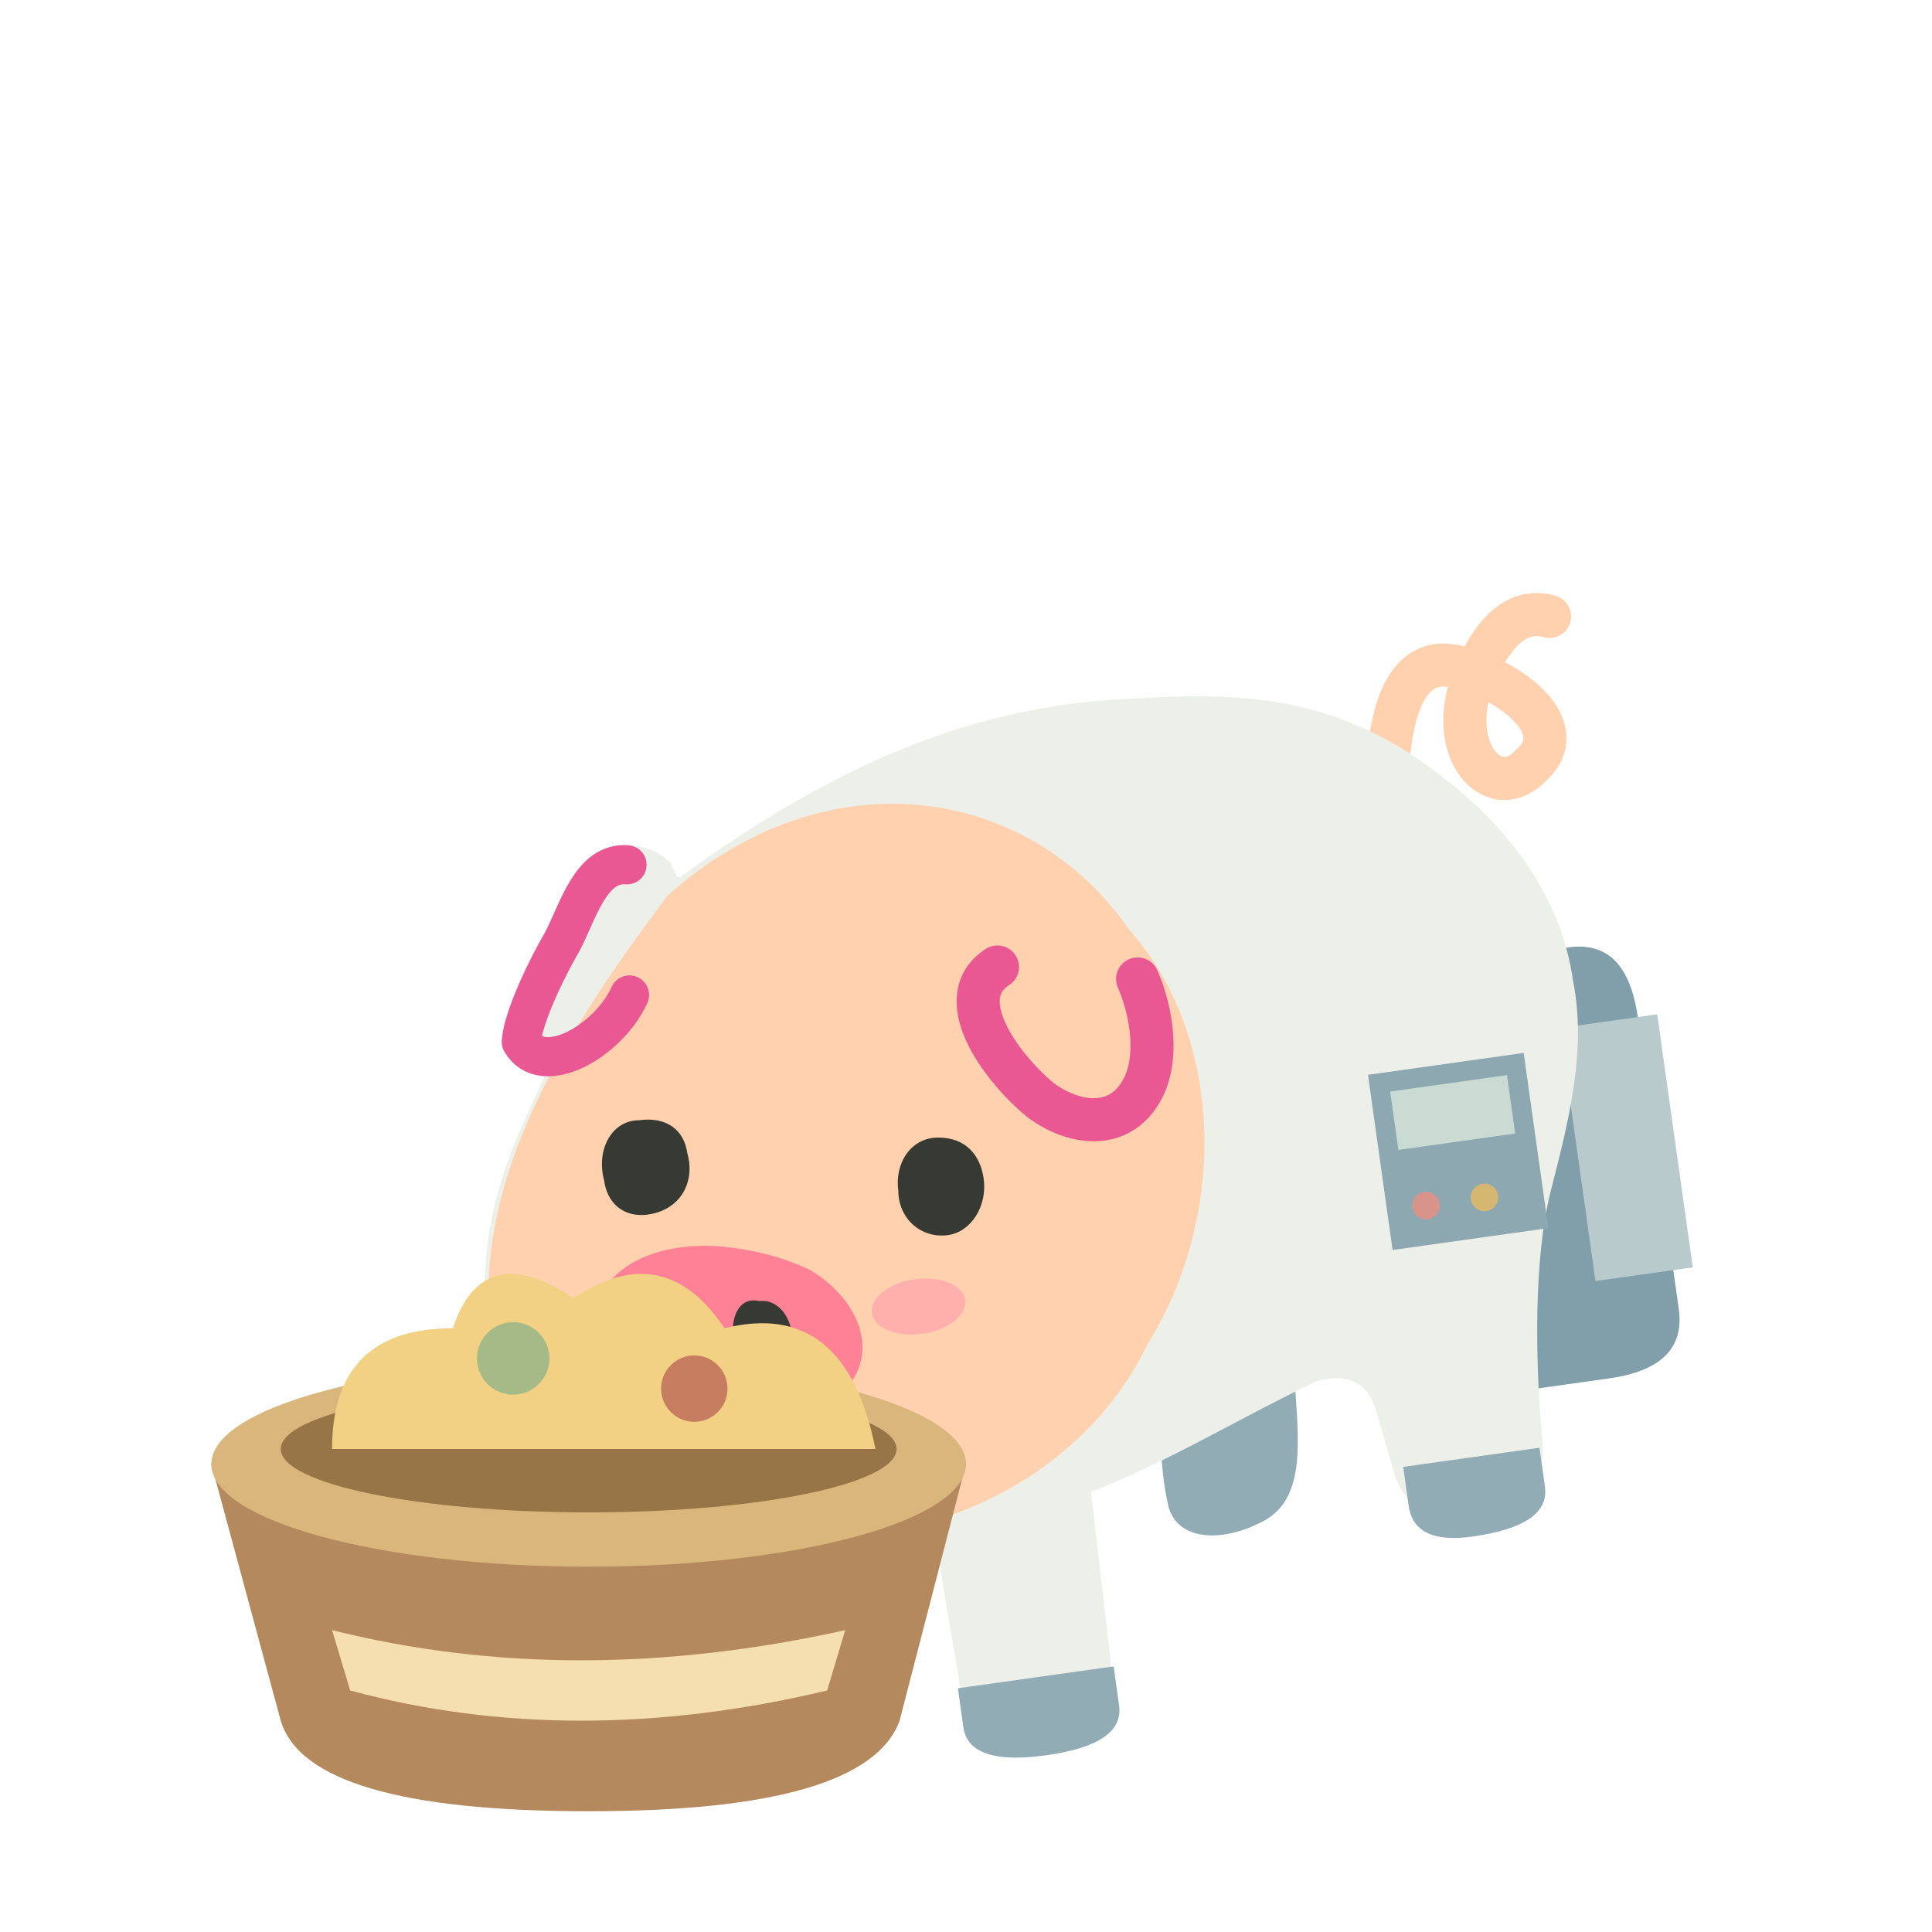
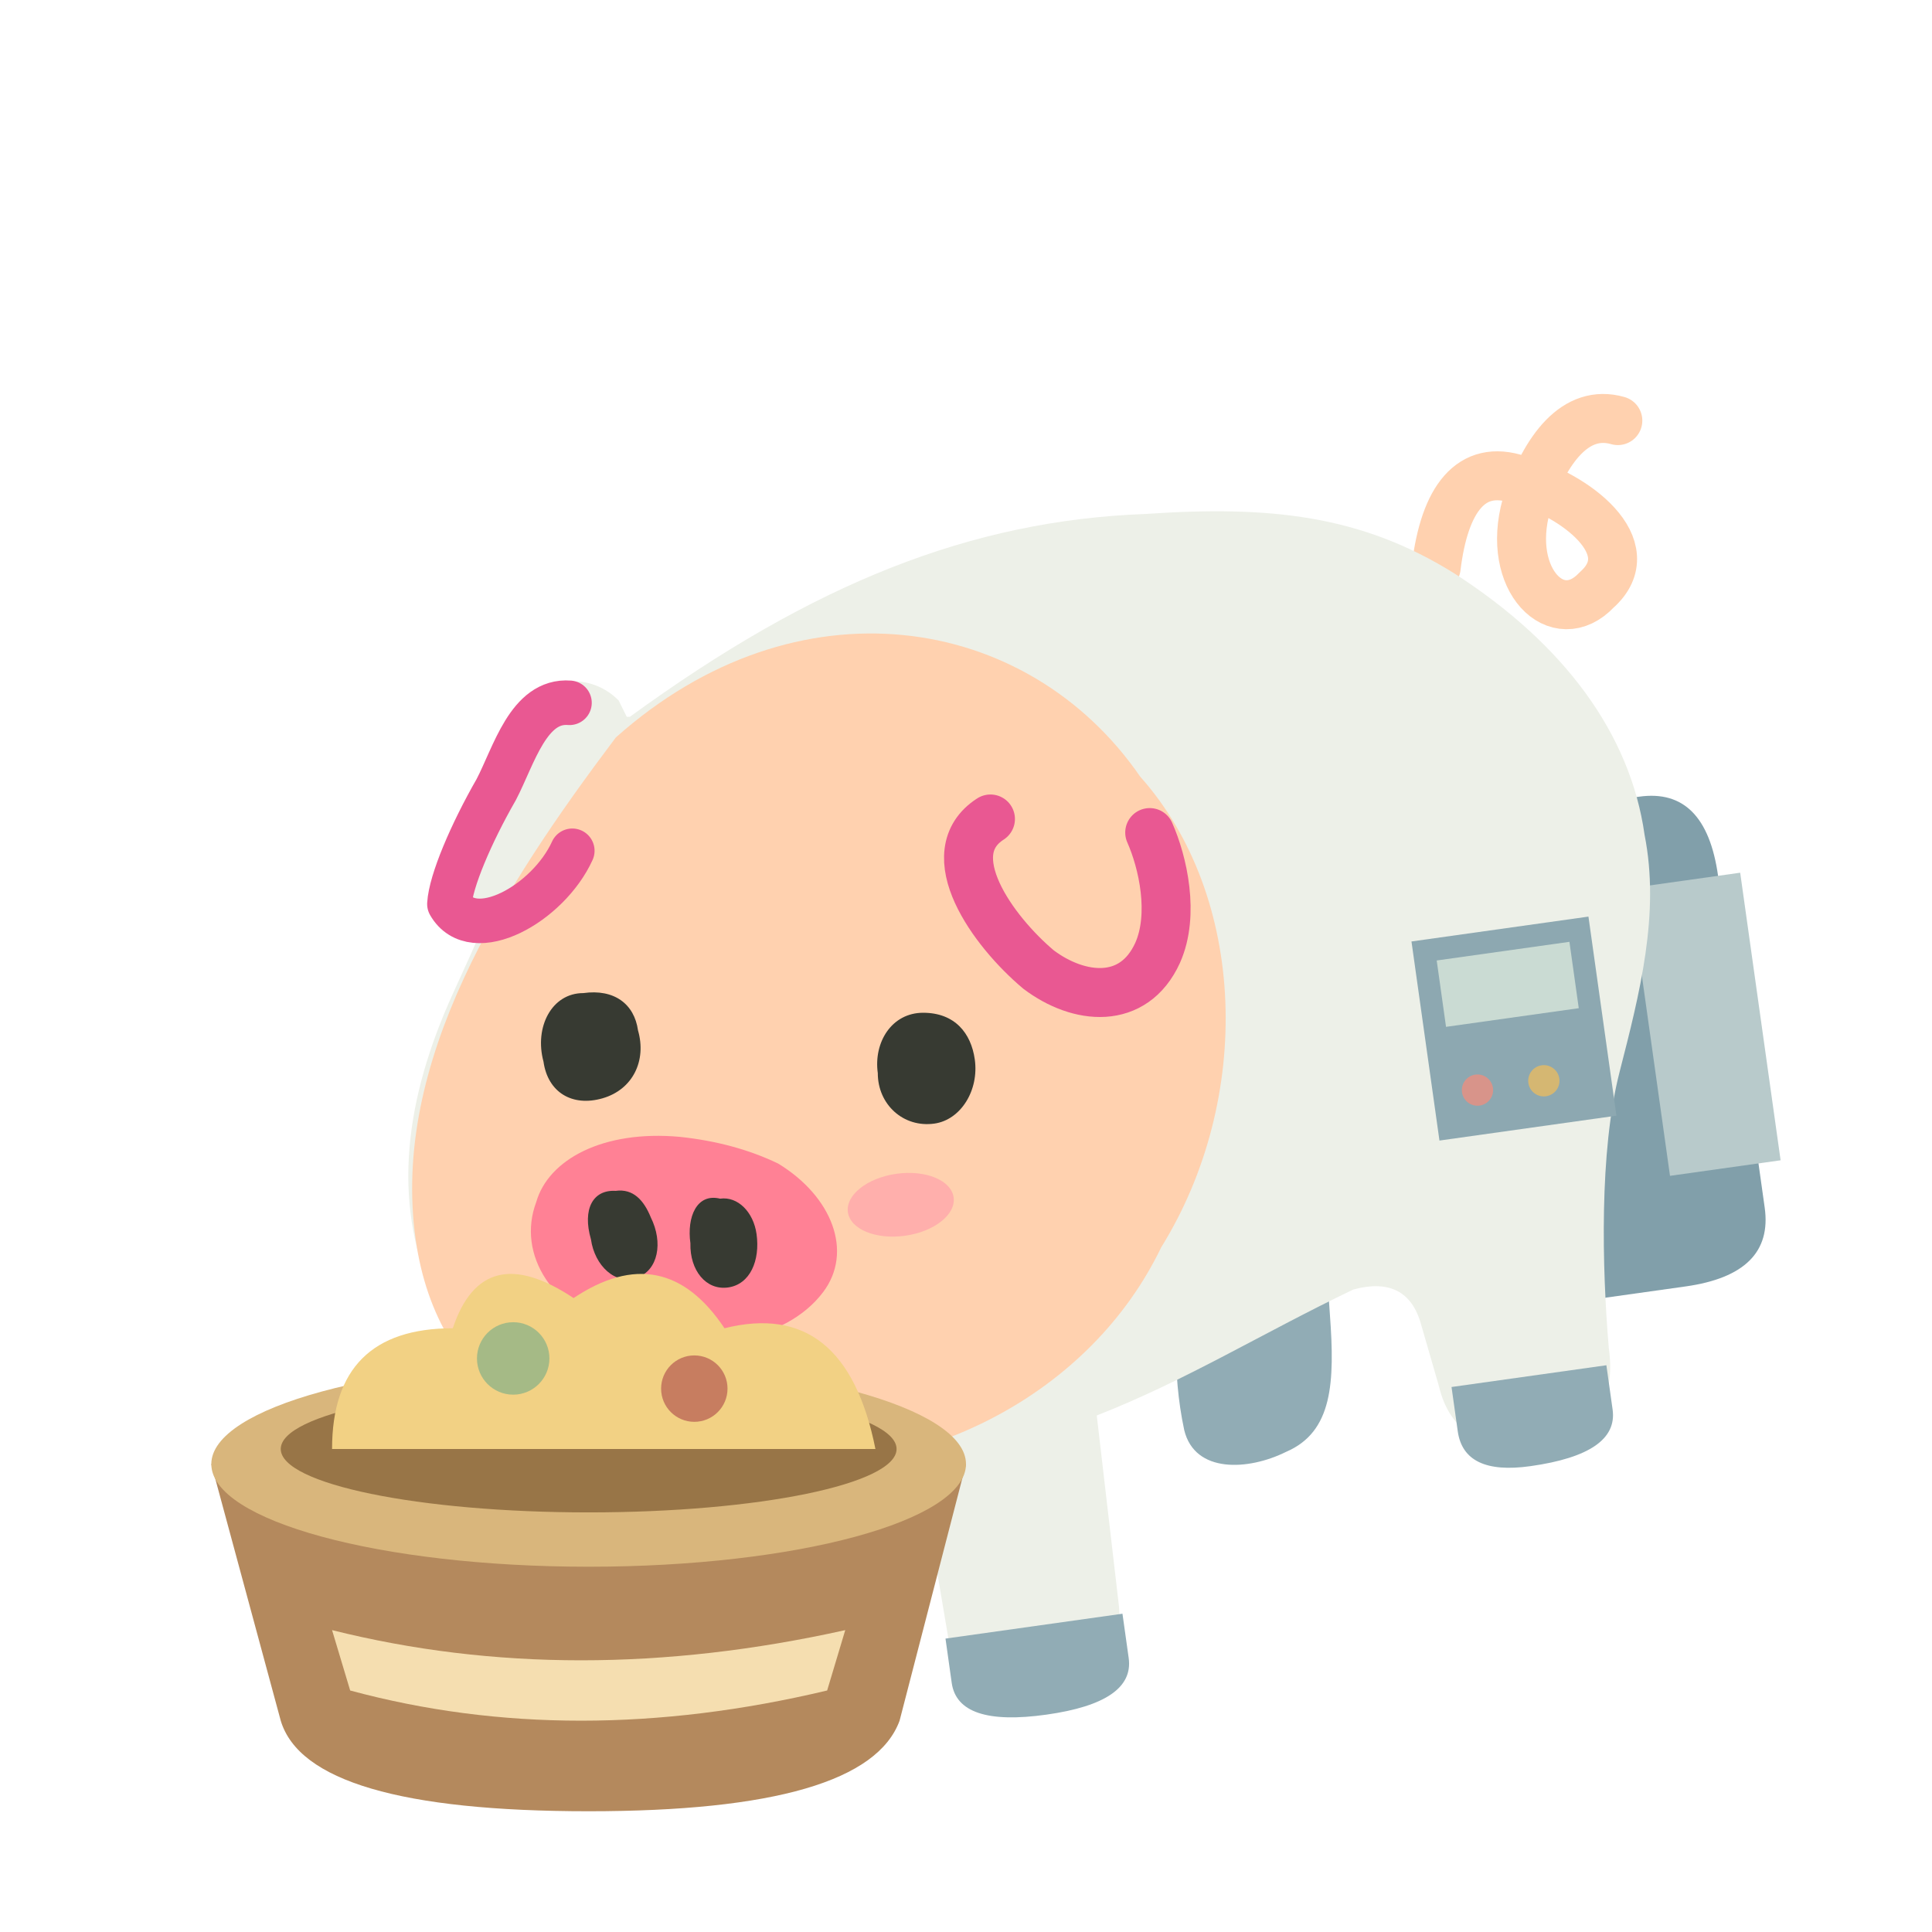
<svg xmlns="http://www.w3.org/2000/svg" width="64" height="64" viewBox="0 0 64 64" role="img" aria-label="宇航员猪·吃饭">
  <g transform="translate(13 12) scale(0.74)">
    <g transform="rotate(-8 32 44)">
-       <g transform="translate(3 9) scale(.88)">
+       <g>
        <path d="M52 23H59Q62 23 62 27V42Q62 45 58 45H52Z" fill="#819FAA" />
        <path d="M58 27H63V40H58Z" fill="#B8CACB" />
        <g transform="translate(-7.17 -0.78) scale(0.1993)" stroke-linecap="round" stroke-linejoin="round">
          <path d="M294 62C298 47 305 40 315 45C327 50 341 64 329 72C319 80 309 67 316 51C322 39 330 31 339 35" fill="none" stroke="#FFD1AF" stroke-width="11" />
        </g>
        <g transform="translate(-7.17 -0.78) scale(0.1993)" stroke-linecap="round" stroke-linejoin="round">
          <path fill="#91ACB5" d="M214 210C213 221 210 232 211 246C212 256 224 257 233 254C244 251 246 240 247 225L248 211Z" />
          <path fill="#EDF0E8" d="M110 70C155 46 192 37 231 41C259 43 279 48 298 64C320 83 332 105 332 128C333 146 326 163 319 180C312 197 309 223 308 241C308 254 301 260 289 260C277 260 270 255 269 244L267 230C266 222 261 219 253 220C231 227 213 235 192 240L191 282C191 292 185 298 173 298C159 298 152 293 152 284L151 248C140 248 131 247 123 245L122 271C121 282 116 287 104 287C93 287 88 283 87 273L84 232C63 224 52 210 48 192C42 170 48 148 62 126C69 115 75 106 80 94C87 79 96 68 110 70Z" />
          <path fill="#EDF0E8" d="M63 107C64 97 75 81 84 68C90 58 102 58 108 66L115 87L90 113Z" />
        </g>
        <path d="M10 53H17V55Q17 57 14 57Q10 57 10 55Z" fill="#91ACB5" />
        <path d="M23 56H31V58Q31 60 27 60Q23 60 23 58Z" fill="#91ACB5" />
        <path d="M47 48H54V50Q54 52 50 52Q47 52 47 50Z" fill="#91ACB5" />
        <path d="M48 28H56V37H48Z" fill="#8DA8B1" />
        <path d="M49 29H55V32H49Z" fill="#CADBD3" />
        <ellipse cx="50" cy="35" rx="0.7" ry="0.7" fill="#D8948A" />
        <ellipse cx="53" cy="35" rx="0.7" ry="0.7" fill="#D5B772" />
        <path d="M14 14C23 8 33 11 37 19C41 25 40 34 35 40C31 46 23 49 15 47C7 46 2 42 2 35C2 27 8 20 14 14Z" fill="#FFD1AF" />
        <g transform="translate(-7.17 -0.78) scale(0.1993)" stroke-linecap="round" stroke-linejoin="round">
          <path d="M97 65C88 63 83 75 78 82C71 91 65 101 64 106C68 116 86 109 93 98" fill="none" stroke="#E95892" stroke-width="10" />
          <path d="M187 104C174 110 184 129 193 139C201 147 213 150 220 139C225 131 224 119 222 112" fill="none" stroke="#E95892" stroke-width="11" />
          <path fill="#373A32" d="M91 130C84 129 79 136 80 144C80 151 85 155 92 154C99 153 103 147 102 140C102 134 98 130 91 130Z" />
          <path fill="#373A32" d="M166 145C159 144 154 150 154 157C153 164 158 170 165 170C171 170 176 164 176 157C176 151 173 146 166 145Z" />
          <path fill="#FF8195" d="M108 165C91 161 78 166 74 175C68 186 74 200 90 207C106 214 125 214 135 204C143 196 140 183 129 174C123 170 116 167 108 165Z" />
          <path fill="#373A32" d="M92 175C87 174 84 178 85 185C85 191 89 196 94 195C99 194 101 188 99 182C98 178 96 175 92 175Z" />
          <path fill="#373A32" d="M115 180C110 178 107 183 107 189C106 195 109 200 114 200C119 200 122 195 122 189C122 184 119 180 115 180Z" />
        </g>
        <ellipse cx="23.72" cy="36.49" rx="2.39" ry="1.4" fill="#FFAFAC" />
      </g>
    </g>
  </g>
  <path d="M7 48.5H32L29.8 57Q28.7 60 19.5 60Q10.2 60 9.3 57Z" fill="#B4895D" />
  <ellipse cx="19.5" cy="48.5" rx="12.5" ry="3.4" fill="#D9B67C" />
  <ellipse cx="19.5" cy="48" rx="10.2" ry="2.1" fill="#987547" />
  <path d="M11 48Q11 44 15 44Q16 41 19 43Q22 41 24 44Q28 43 29 48Z" fill="#F2D184" />
  <ellipse cx="17" cy="45" rx="1.2" ry="1.2" fill="#A5BA86" />
  <ellipse cx="23" cy="46" rx="1.1" ry="1.1" fill="#C77D60" />
  <path d="M11 54Q19 56 28 54L27.4 56Q19 58 11.6 56Z" fill="#F5DEB0" />
</svg>
